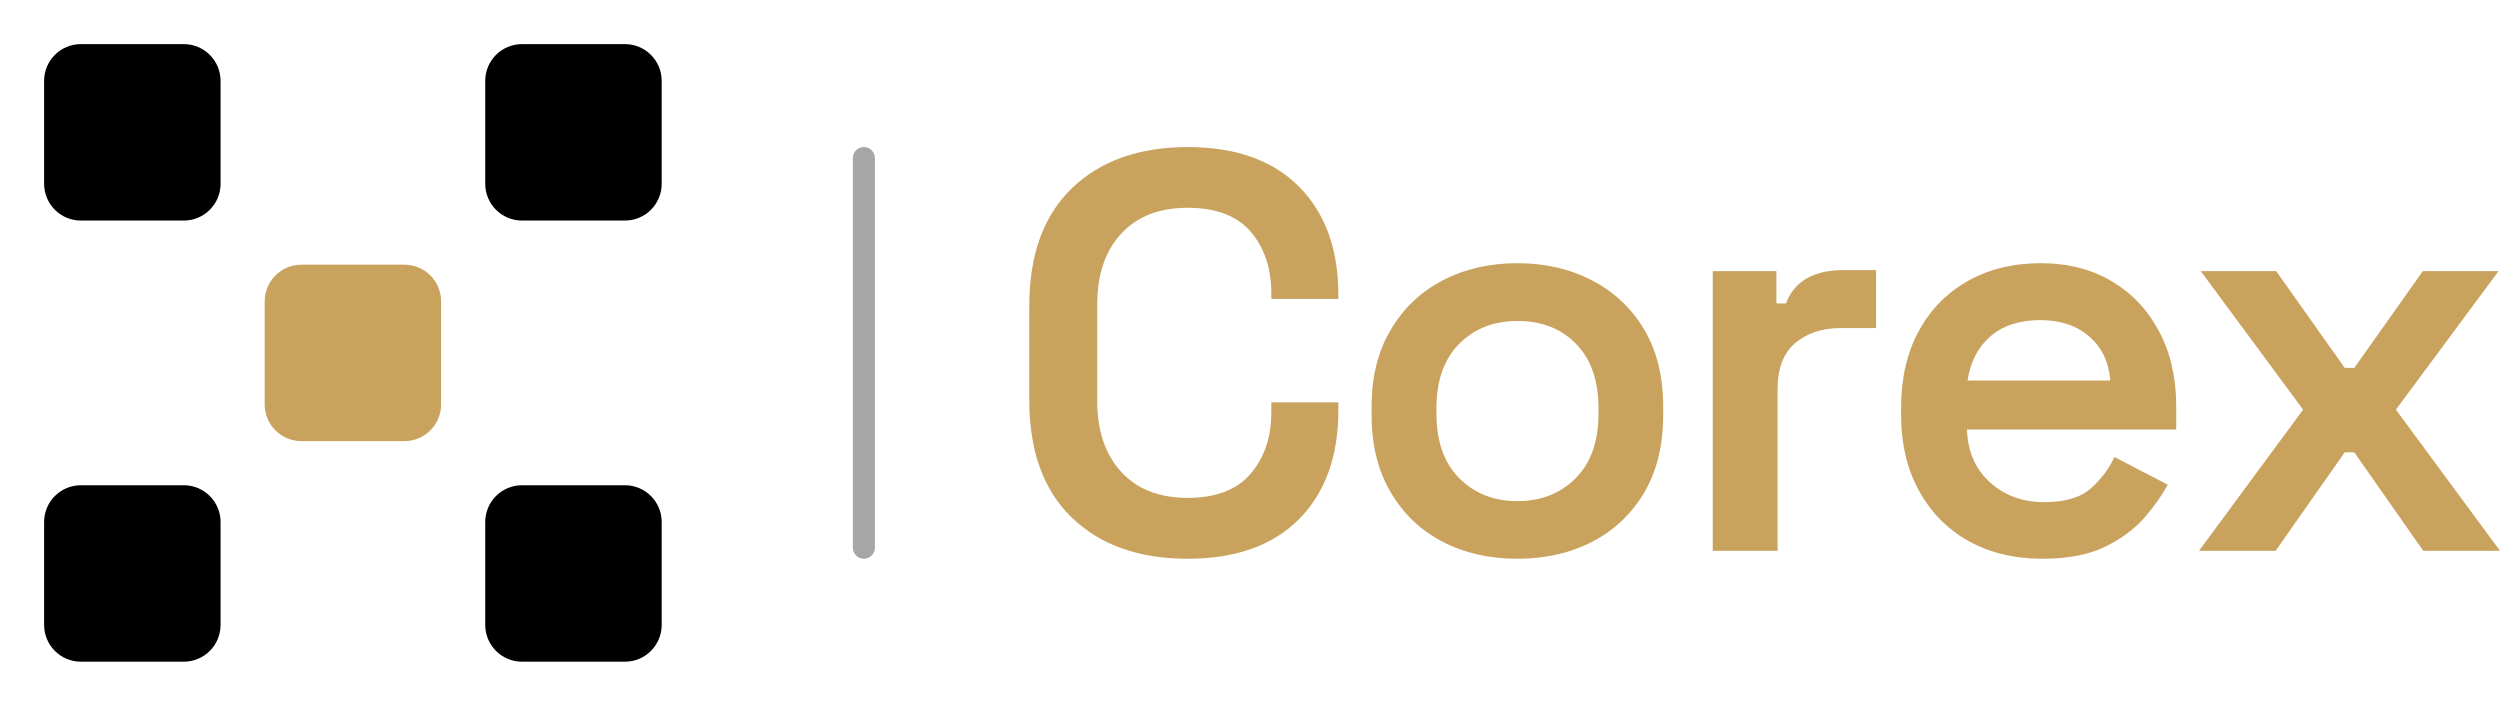
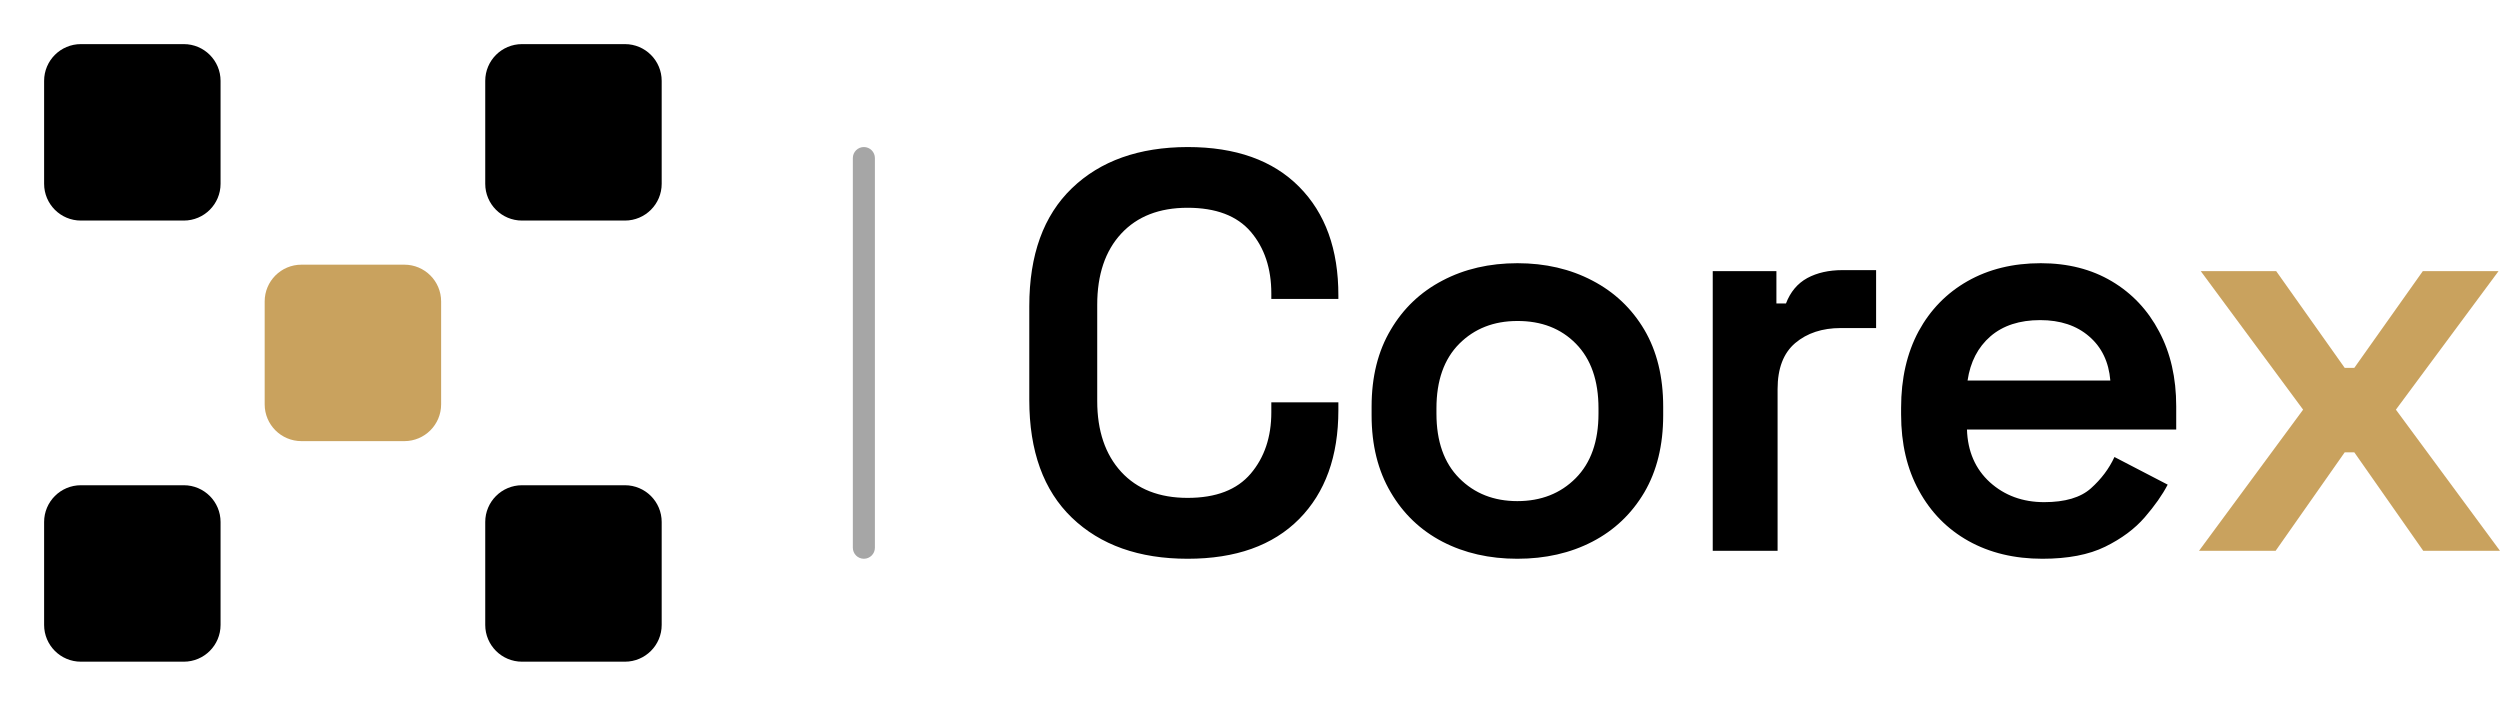
- <svg xmlns="http://www.w3.org/2000/svg" fill="none" aria-label="Corex" role="img" viewBox="0 0 170.02 48">
+ <svg xmlns="http://www.w3.org/2000/svg" fill="none" aria-label="CoreX" role="img" viewBox="0 0 170.02 48">
  <rect width="12" height="12" x="3" y="3" fill="currentColor" rx="2.5" />
  <rect width="12" height="12" x="33" y="3" fill="currentColor" rx="2.5" />
  <rect width="12" height="12" x="18" y="18" fill="#c9a25e" rx="2.5" />
  <rect width="12" height="12" x="3" y="33" fill="currentColor" rx="2.5" />
  <rect width="12" height="12" x="33" y="33" fill="currentColor" rx="2.5" />
  <rect width="1.5" height="28" x="58" y="10" fill="currentColor" opacity=".35" rx=".75" />
-   <g fill="#c9a25e">
-     <path d="M80.77 38q-4.96 0-7.87-2.79Q70 32.42 70 27.2v-6.38q0-5.23 2.9-8.02t7.87-2.8q4.9 0 7.58 2.7t2.67 7.4v.23h-4.56v-.37q0-2.56-1.4-4.2-1.4-1.63-4.3-1.63-2.88 0-4.51 1.76t-1.63 4.84v6.54q0 3.04 1.63 4.82 1.63 1.77 4.52 1.77t4.29-1.65 1.4-4.17v-.68h4.56v.54q0 4.7-2.67 7.4-2.68 2.7-7.58 2.7m22.42 0q-2.85 0-5.09-1.16-2.24-1.17-3.52-3.36-1.3-2.2-1.3-5.23v-.6q0-3.04 1.3-5.22 1.28-2.18 3.52-3.35 2.24-1.18 5.1-1.18 2.84 0 5.09 1.18 2.25 1.17 3.54 3.35 1.28 2.18 1.28 5.22v.6q0 3.04-1.28 5.23-1.3 2.2-3.54 3.36t-5.1 1.16m0-3.92q2.42 0 3.97-1.56t1.55-4.39v-.36q0-2.83-1.53-4.39t-3.99-1.55q-2.4 0-3.95 1.55-1.55 1.56-1.55 4.39v.36q0 2.83 1.55 4.39t3.95 1.56m13.29 3.38V18.44h4.33v2.2h.65q.45-1.18 1.45-1.73 1-.54 2.4-.54h2.28v3.94h-2.4q-1.89 0-3.1 1.02-1.2 1.02-1.2 3.13v11Zm22.42.54q-2.86 0-5.03-1.21-2.16-1.21-3.37-3.43-1.21-2.2-1.21-5.17v-.46q0-2.98 1.19-5.2 1.2-2.2 3.33-3.41 2.15-1.22 4.98-1.22 2.76 0 4.83 1.23t3.22 3.42q1.16 2.18 1.16 5.08v1.58h-14.23q.07 2.23 1.56 3.59 1.5 1.35 3.69 1.35 2.13 0 3.18-.94t1.6-2.13l3.62 1.88q-.54 1.04-1.56 2.22t-2.69 2-4.27.82m-5.1-12.12h9.72q-.16-1.9-1.44-3-1.28-1.11-3.33-1.11-2.1 0-3.38 1.1-1.28 1.11-1.56 3.01" />
-     <path d="m149.55 37.46 7.08-9.6-6.96-9.42h5.13l4.66 6.58h.65l4.66-6.58h5.15l-6.98 9.42 7.08 9.6h-5.22l-4.69-6.7h-.65l-4.7 6.7Z" />
-   </g>
+   <path fill="currentColor" d="M80.77 38q-4.96 0-7.87-2.79Q70 32.42 70 27.2v-6.38q0-5.23 2.9-8.02t7.87-2.8q4.9 0 7.58 2.7t2.67 7.4v.23h-4.56v-.37q0-2.56-1.4-4.2-1.4-1.63-4.3-1.63-2.88 0-4.51 1.76t-1.63 4.84v6.54q0 3.04 1.63 4.82 1.63 1.77 4.52 1.77t4.29-1.65 1.4-4.17v-.68h4.56v.54q0 4.7-2.67 7.4-2.68 2.7-7.58 2.7m22.42 0q-2.85 0-5.09-1.16-2.24-1.17-3.52-3.36-1.3-2.2-1.3-5.23v-.6q0-3.04 1.3-5.22 1.28-2.18 3.52-3.35 2.24-1.18 5.1-1.18 2.84 0 5.09 1.18 2.25 1.17 3.54 3.35 1.28 2.18 1.28 5.22v.6q0 3.04-1.28 5.23-1.3 2.2-3.54 3.36t-5.1 1.16m0-3.92q2.42 0 3.97-1.56t1.55-4.39v-.36q0-2.83-1.53-4.39t-3.99-1.55q-2.4 0-3.95 1.55-1.55 1.56-1.55 4.39v.36q0 2.83 1.55 4.39t3.95 1.56m13.29 3.38V18.44h4.33v2.2h.65q.45-1.18 1.45-1.73 1-.54 2.4-.54h2.28v3.94h-2.4q-1.89 0-3.1 1.02-1.2 1.02-1.2 3.13v11Zm22.42.54q-2.86 0-5.03-1.21-2.16-1.21-3.37-3.43-1.21-2.2-1.21-5.17v-.46q0-2.98 1.19-5.2 1.2-2.2 3.33-3.41 2.15-1.22 4.98-1.22 2.76 0 4.83 1.23t3.22 3.42q1.16 2.18 1.16 5.08v1.58h-14.23q.07 2.23 1.56 3.59 1.5 1.35 3.69 1.35 2.13 0 3.18-.94t1.6-2.13l3.62 1.88q-.54 1.04-1.56 2.22t-2.69 2-4.27.82m-5.1-12.12h9.72q-.16-1.9-1.44-3-1.28-1.11-3.33-1.11-2.1 0-3.38 1.1-1.28 1.11-1.56 3.01" />
+   <path fill="#c9a25e" d="m149.55 37.46 7.08-9.6-6.96-9.42h5.13l4.66 6.58h.65l4.66-6.58h5.15l-6.98 9.42 7.08 9.6h-5.22l-4.69-6.7h-.65l-4.7 6.7Z" />
</svg>
